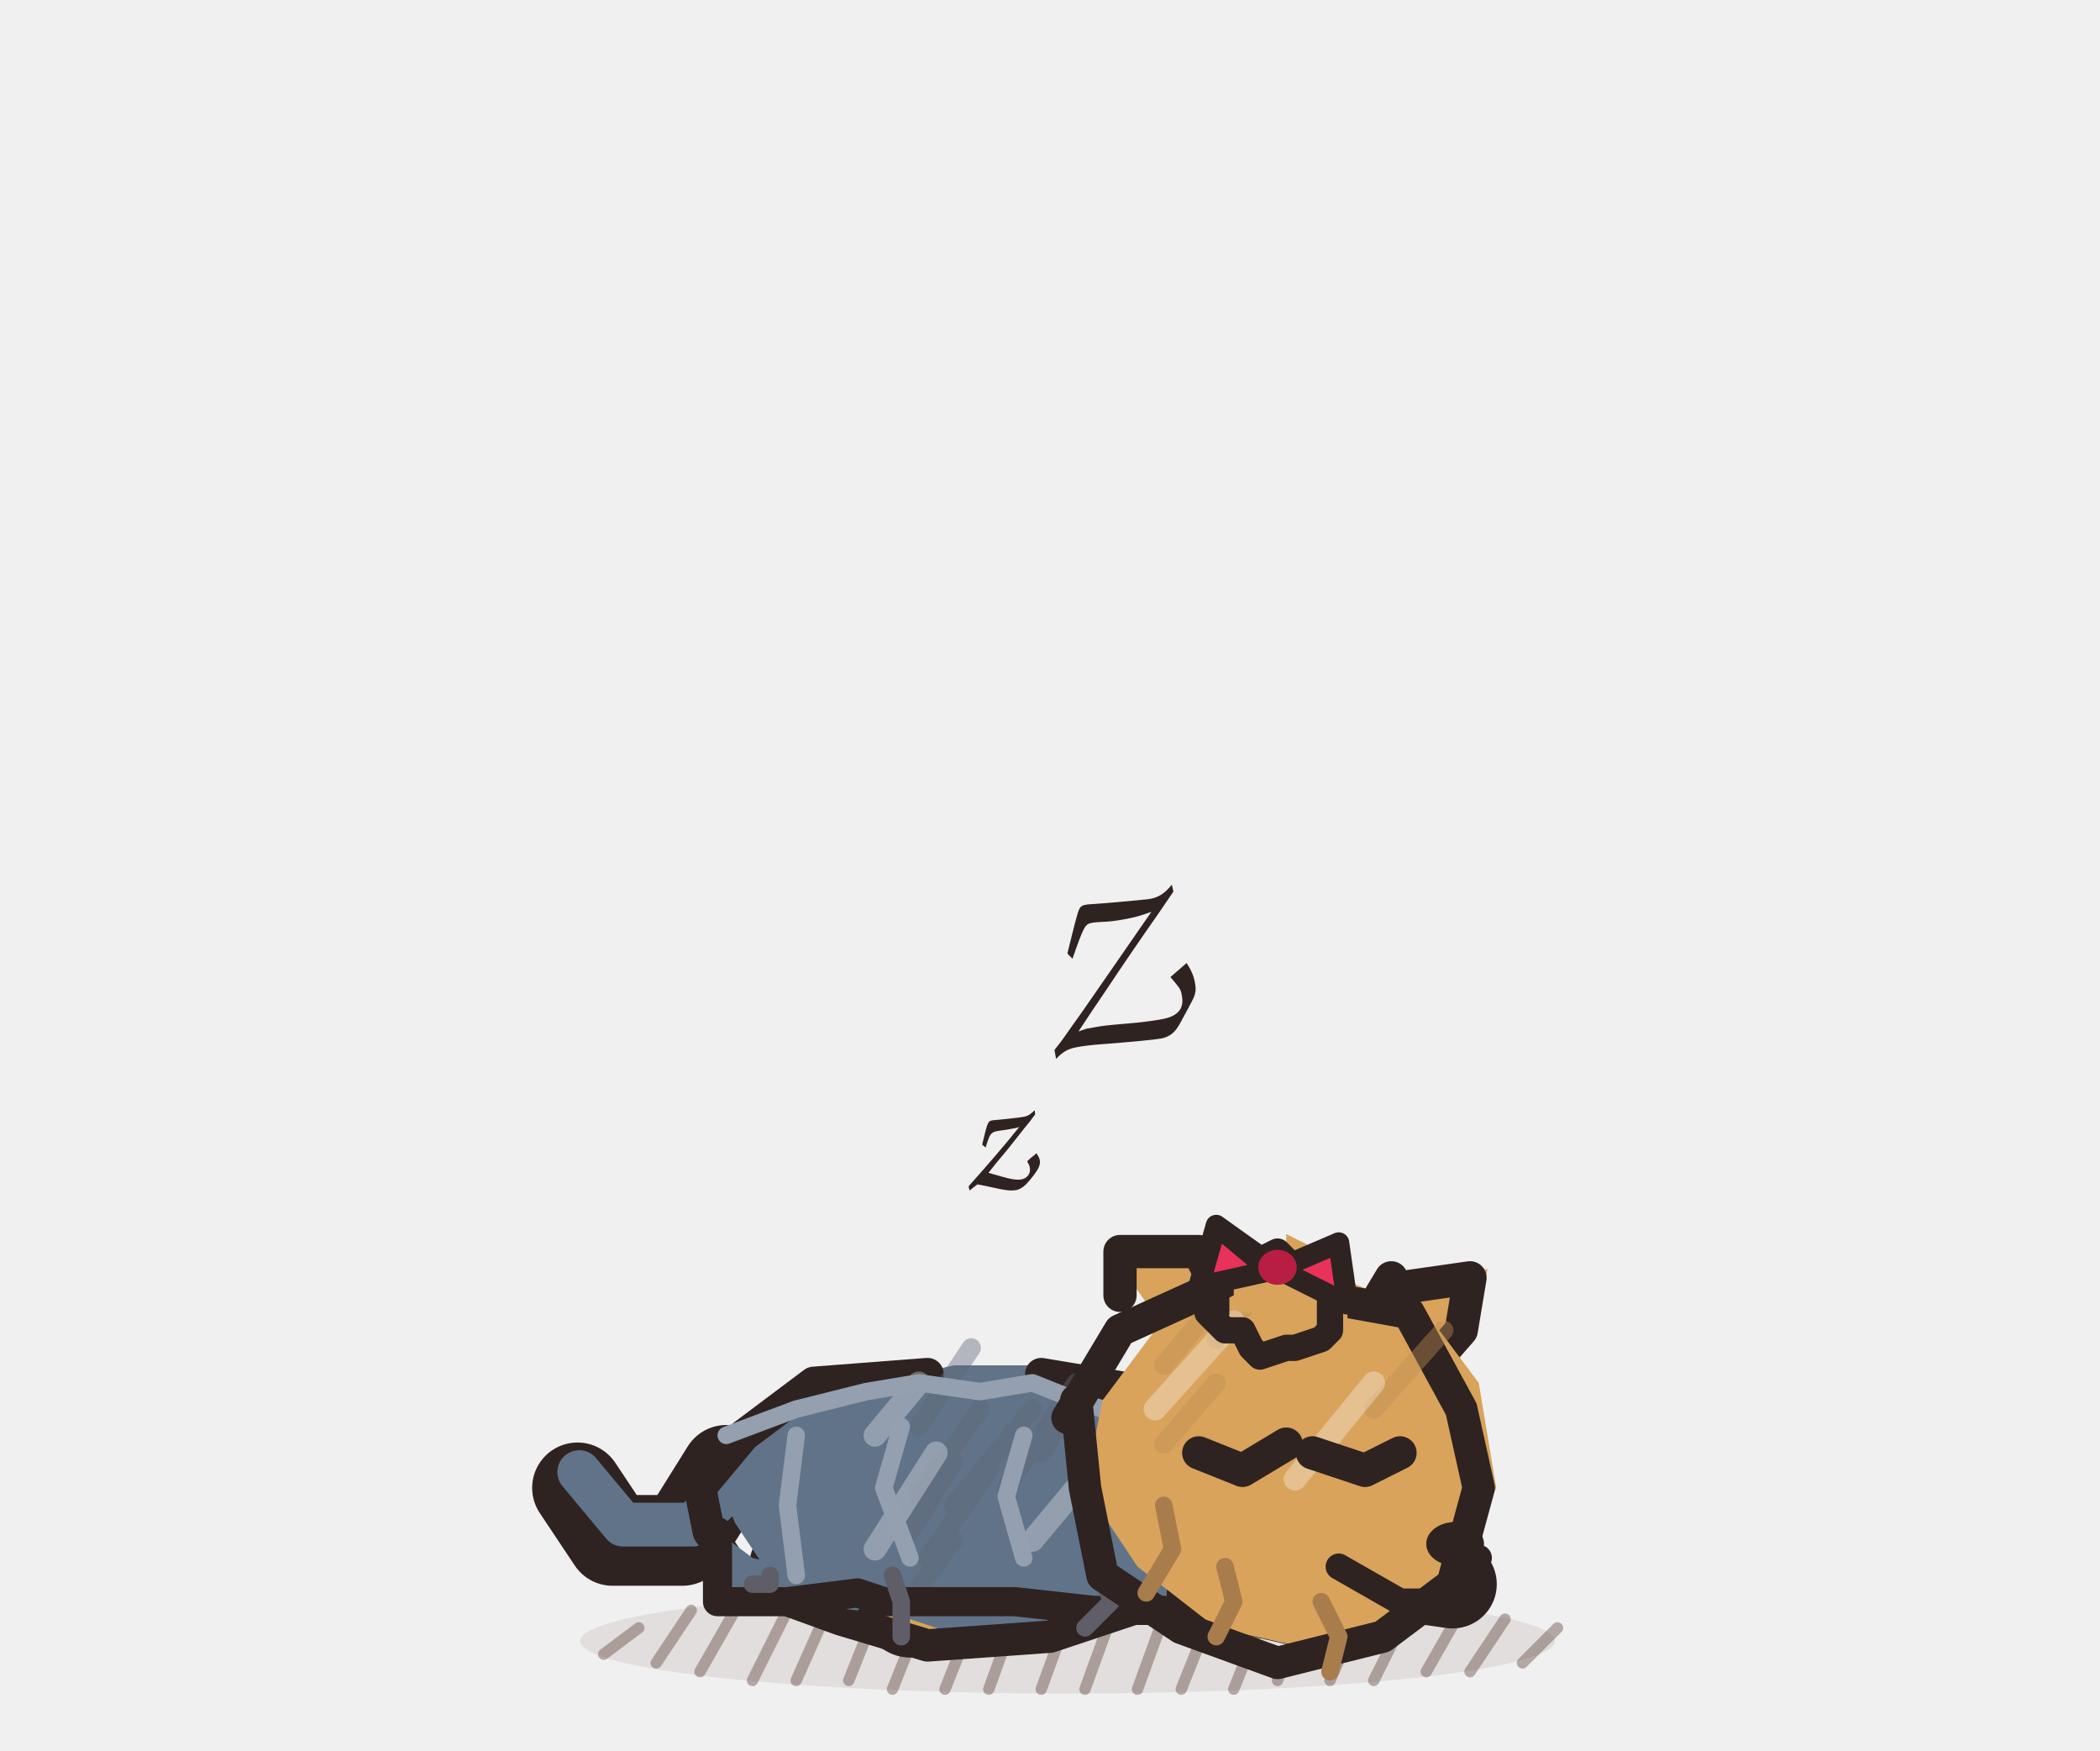
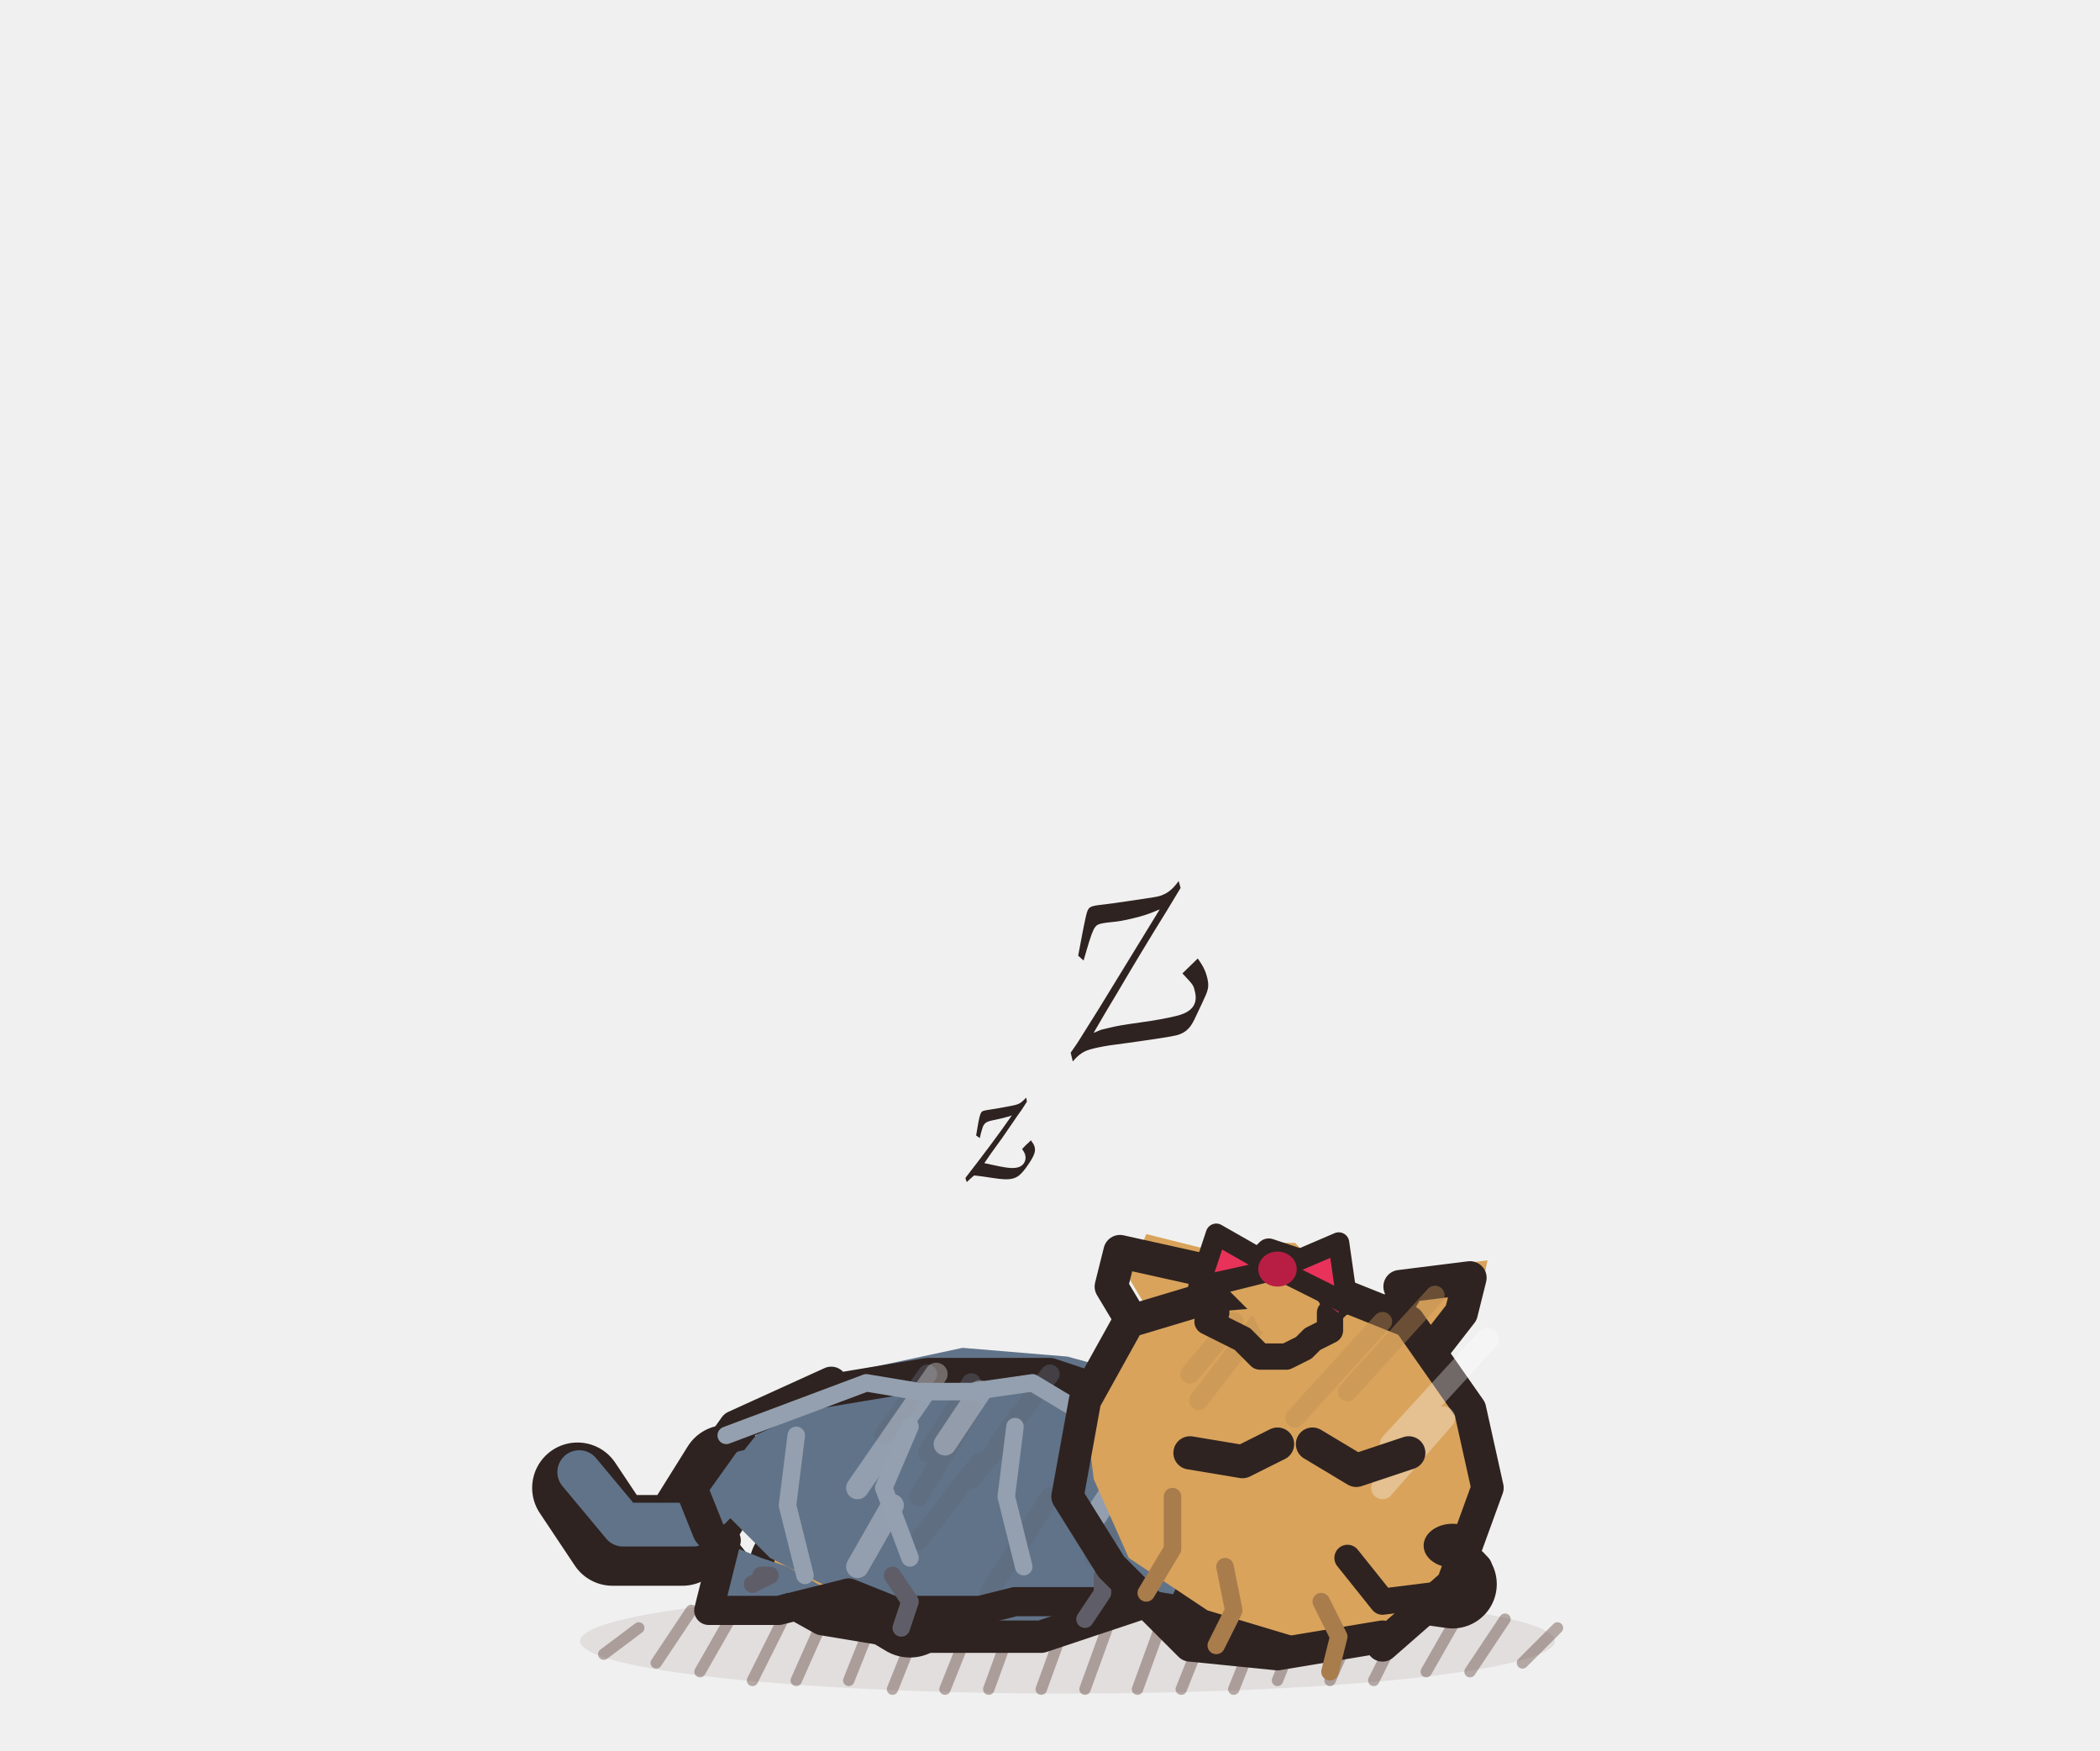
<svg xmlns="http://www.w3.org/2000/svg" width="240" height="200" class="pa-dog pa-pose-sleep" viewBox="0 0 240 200" role="img" aria-label="Toffee the Yorkshire Terrier, sleep">
  <g>
    <ellipse cx="122" cy="187.5" rx="55.7" ry="6" fill="#5B3D32" opacity="0.1" />
    <path d="M69 189l4 -3M75 190l4 -6M80 191l4 -7M86 192l4 -8M91 192l4 -9M97 192l4 -10M102 193l4 -10M108 193l4 -10M113 193l4 -11M119 193l4 -11M124 193l4 -11M130 193l4 -11M135 193l4 -10M141 193l4 -10M146 192l4 -10M152 192l4 -9M157 192l4 -8M163 191l4 -7M168 191l4 -6M174 190l4 -4" stroke="#5B3D32" stroke-width="1.3" stroke-linecap="round" opacity="0.4" fill="none" />
    <g class="pa-d-f0">
      <path d="M83 168L78 176L70 176L66 170" fill="none" stroke="#2E2320" stroke-width="10.365" stroke-linecap="round" stroke-linejoin="round" />
      <path d="M84 169L78 175L70 175L65 169" fill="none" stroke="#617389" stroke-width="5" stroke-linecap="round" stroke-linejoin="round" transform="translate(1.2 -0.8)" />
      <g class="pa-d-leg pa-d-leg-FH">
        <path d="M100 176L107 180L115 182" fill="none" stroke="#2E2320" stroke-width="10.117" stroke-linecap="round" stroke-linejoin="round" />
        <path d="M101 176L108 178L114 182" fill="none" stroke="#b68650" stroke-width="4.752" stroke-linecap="round" stroke-linejoin="round" transform="translate(1.2 -0.8)" />
      </g>
      <g class="pa-d-leg pa-d-leg-FF">
        <path d="M139 176L145 176L154 178L159 180L166 181" fill="none" stroke="#2E2320" stroke-width="10.117" stroke-linecap="round" stroke-linejoin="round" />
        <path d="M139 175L146 176L154 178L160 179L165 180" fill="none" stroke="#b68650" stroke-width="4.752" stroke-linecap="round" stroke-linejoin="round" transform="translate(1.2 -0.8)" />
      </g>
      <g class="pa-d-leg pa-d-leg-NH">
        <path d="M91 179L99 181L104 184" fill="none" stroke="#2E2320" stroke-width="10.765" stroke-linecap="round" stroke-linejoin="round" />
        <path d="M90 179L98 182L104 185" fill="none" stroke="#D9A35C" stroke-width="5.4" stroke-linecap="round" stroke-linejoin="round" transform="translate(1.2 -0.8)" />
      </g>
      <g class="pa-d-leg pa-d-leg-NF">
        <path d="M129 178L135 181L141 181L150 183" fill="none" stroke="#2E2320" stroke-width="10.765" stroke-linecap="round" stroke-linejoin="round" />
        <path d="M130 179L135 181L141 182L152 185" fill="none" stroke="#D9A35C" stroke-width="5.4" stroke-linecap="round" stroke-linejoin="round" transform="translate(1.2 -0.8)" />
      </g>
-       <path d="M142 172L140 178L133 182L122 187L110 187L98 183L88 180L84 174L82 169L87 163L96 159L109 156L120 156L131 160L140 165Z" fill="#617389" />
-       <path d="M119 157L131 159L138 165L142 171L138 180L132 183L120 187L106 188L96 185L85 181L81 175L80 170L85 164L93 158L106 157" fill="none" stroke="#2E2320" stroke-width="3.7" stroke-linecap="round" stroke-linejoin="round" />
-       <path d="M104 175L109 167M119 166L124 158M115 170L123 158M109 172L118 161M106 178L113 168M103 184L109 176M105 163L111 154M105 171L112 161" stroke="#606776" stroke-width="2.2" stroke-linecap="round" opacity=".42" />
-       <path d="M118 176L123 170M126 168L133 159M100 177L107 166M100 164L105 158" stroke="#fff" stroke-width="2.6" stroke-linecap="round" opacity=".32" />
-       <path d="M82 175L86 178L90 179L96 181L103 182L109 183L117 183L123 183L131 181L134 177L138 176L137 182L135 183L130 183L125 182L117 183L112 183L101 182L98 184L89 183L88 182L83 184Z" fill="#617389" />
-       <path d="M82 175L82 183L87 183L90 183L98 182L101 183L112 183L116 183L125 184L129 184L136 184L135 182L138 176" fill="none" stroke="#2E2320" stroke-width="3.33" stroke-linecap="round" stroke-linejoin="round" />
-       <path d="M86 181L88 181L88 180" fill="none" stroke="#5f5e68" stroke-width="2" stroke-linecap="round" stroke-linejoin="round" />
-       <path d="M103 187L103 183L102 180" fill="none" stroke="#5f5e68" stroke-width="2" stroke-linecap="round" stroke-linejoin="round" />
-       <path d="M124 186L127 183L126 180" fill="none" stroke="#5f5e68" stroke-width="2" stroke-linecap="round" stroke-linejoin="round" />
-       <path d="M83 164L91 161L99 159L105 158L112 159L118 158L123 160L129 162" fill="none" stroke="#94a0af" stroke-width="2" stroke-linecap="round" stroke-linejoin="round" />
-       <path d="M91 164L90 172L91 180" fill="none" stroke="#94a0af" stroke-width="2" stroke-linecap="round" stroke-linejoin="round" />
-       <path d="M103 163L101 170L104 178" fill="none" stroke="#94a0af" stroke-width="2" stroke-linecap="round" stroke-linejoin="round" />
-       <path d="M117 164L115 171L117 178" fill="none" stroke="#94a0af" stroke-width="2" stroke-linecap="round" stroke-linejoin="round" />
-       <path d="M136 156L129 146L131 142L139 143L142 147L140 156Z" fill="#D9A35C" />
-       <path d="M128 148L128 143L137 143L140 149L137 157L133 156" fill="none" stroke="#2E2320" stroke-width="3.8" stroke-linecap="round" stroke-linejoin="round" />
-       <path d="M162 146L170 145L169 150L162 159L159 158L158 150Z" fill="#D9A35C" />
-       <path d="M161 147L168 146L167 152L160 160L157 160L156 151L159 146" fill="none" stroke="#2E2320" stroke-width="3.8" stroke-linecap="round" stroke-linejoin="round" />
-       <path d="M171 170L167 178L159 185L148 188L139 186L130 179L124 170L126 160L132 152L142 147L153 146L163 150L169 158Z" fill="#D9A35C" />
-       <path d="M122 162L128 152L139 147L150 148L161 150L167 161L169 170L166 181L158 187L146 190L135 186L126 180L124 170L123 160" fill="none" stroke="#2E2320" stroke-width="3.7" stroke-linecap="round" stroke-linejoin="round" />
-       <path d="M133 165L139 158M139 153L147 144M133 156L138 150M157 161L165 152" stroke="#bd8d53" stroke-width="2.2" stroke-linecap="round" opacity=".42" />
-       <path d="M132 161L141 151M148 169L157 158" stroke="#fff" stroke-width="2.6" stroke-linecap="round" opacity=".32" />
-       <path d="M133 172L134 177L131 182" fill="none" stroke="#a97c4c" stroke-width="2" stroke-linecap="round" stroke-linejoin="round" />
-       <path d="M140 179L141 183L139 187" fill="none" stroke="#a97c4c" stroke-width="2" stroke-linecap="round" stroke-linejoin="round" />
+       <path d="M129 168L135 172L140 176" fill="none" stroke="#2E2320" stroke-width="22.165" stroke-linecap="round" stroke-linejoin="round" />
+       <path d="M129 167L135 172L141 176" fill="none" stroke="#617389" stroke-width="16.8" stroke-linecap="round" stroke-linejoin="round" transform="translate(1.2 -0.8)" />
+       <path d="M142 170L141 175L133 182L122 185L109 186L98 183L88 178L83 173L84 167L88 162L96 157L110 154L122 155L133 158L138 165Z" fill="#617389" />
+       <path d="M94 159L106 157L120 157L129 160L138 165L142 173L140 179L131 183L119 187L106 187L94 185L85 180L81 175L79 170L84 163L95 158" fill="none" stroke="#2E2320" stroke-width="3.7" stroke-linecap="round" stroke-linejoin="round" />
+       <path d="M114 165L120 157M106 166L111 158M113 182L120 171M125 178L133 167M105 171L111 161M101 164L106 157M111 169L116 163M105 176L112 167" stroke="#606776" stroke-width="2.2" stroke-linecap="round" opacity=".42" />
+       <path d="M108 165L112 159M98 170L107 157M98 179L102 172M124 175L128 169" stroke="#fff" stroke-width="2.6" stroke-linecap="round" opacity=".32" />
+       <path d="M82 176L87 178L90 179L97 183L104 183L109 184L118 184L123 182L130 180L134 178L136 175L136 184L136 183L129 182L126 184L115 183L112 183L101 183L99 183L90 182L87 183L83 183Z" fill="#617389" />
+       <path d="M83 176L81 184L88 184L89 184L97 182L102 184L112 184L116 183L126 183L129 183L135 184L136 182L136 176" fill="none" stroke="#2E2320" stroke-width="3.33" stroke-linecap="round" stroke-linejoin="round" />
+       <path d="M86 181L88 180L87 180" fill="none" stroke="#5f5e68" stroke-width="2" stroke-linecap="round" stroke-linejoin="round" />
+       <path d="M103 186L104 183L102 180" fill="none" stroke="#5f5e68" stroke-width="2" stroke-linecap="round" stroke-linejoin="round" />
+       <path d="M124 185L126 182L126 180" fill="none" stroke="#5f5e68" stroke-width="2" stroke-linecap="round" stroke-linejoin="round" />
+       <path d="M83 164L91 161L99 158L105 159L111 159L118 158L123 161L129 163" fill="none" stroke="#94a0af" stroke-width="2" stroke-linecap="round" stroke-linejoin="round" />
+       <path d="M91 164L90 172L92 180" fill="none" stroke="#94a0af" stroke-width="2" stroke-linecap="round" stroke-linejoin="round" />
+       <path d="M104 163L101 170L104 178" fill="none" stroke="#94a0af" stroke-width="2" stroke-linecap="round" stroke-linejoin="round" />
+       <path d="M116 163L115 171L117 179" fill="none" stroke="#94a0af" stroke-width="2" stroke-linecap="round" stroke-linejoin="round" />
+       <path d="M135 156L129 146L131 141L139 143L141 148L139 156Z" fill="#D9A35C" />
+       <path d="M133 157L127 147L128 143L137 145L140 149L137 157" fill="none" stroke="#2E2320" stroke-width="3.8" stroke-linecap="round" stroke-linejoin="round" />
+       <path d="M162 145L170 144L169 149L161 157L159 158L157 149Z" fill="#D9A35C" />
+       <path d="M160 147L168 146L167 150L160 159L156 160L158 152L161 147" fill="none" stroke="#2E2320" stroke-width="3.8" stroke-linecap="round" stroke-linejoin="round" />
+       <path d="M171 171L168 180L159 187L148 187L138 184L129 178L125 169L124 161L130 152L140 147L152 147L162 150L168 160Z" fill="#D9A35C" />
+       <path d="M158 187L146 189L136 188L127 179L122 171L124 160L129 151L139 148L151 147L161 151L168 161L170 170L166 181L158 188" fill="none" stroke="#2E2320" stroke-width="3.7" stroke-linecap="round" stroke-linejoin="round" />
+       <path d="M137 160L147 147M136 157L141 151M154 159L164 148M148 162L158 151" stroke="#bd8d53" stroke-width="2.2" stroke-linecap="round" opacity=".42" />
+       <path d="M158 170L165 162M159 165L170 153" stroke="#fff" stroke-width="2.6" stroke-linecap="round" opacity=".32" />
+       <path d="M134 171L134 177L131 182" fill="none" stroke="#a97c4c" stroke-width="2" stroke-linecap="round" stroke-linejoin="round" />
+       <path d="M140 179L141 184L139 188" fill="none" stroke="#a97c4c" stroke-width="2" stroke-linecap="round" stroke-linejoin="round" />
      <path d="M151 183L153 187L152 191" fill="none" stroke="#a97c4c" stroke-width="2" stroke-linecap="round" stroke-linejoin="round" />
-       <path d="M154 148L154 150L154 151L151 151L150 152L147 153L146 153L146 152L145 150L142 150L139 149L141 148L141 147L140 145L140 144L142 144L145 143L147 142L147 141L149 142L151 143L152 144L153 146L154 147Z" fill="#D9A35C" />
-       <path d="M142 152L140 152L138 150L139 150L139 148L139 147L140 145L141 145L143 145L144 144L146 143L147 144L149 146L151 146L152 148L152 149L152 150L152 152L151 153L151 153L148 154L147 154L144 155L143 154L142 152" fill="none" stroke="#2E2320" stroke-width="3" stroke-linecap="round" stroke-linejoin="round" />
-       <path d="M146 145L138 140L138 147Z" fill="#E8325A" />
-       <path d="M145 145L139 140L137 147L146 145L139 140" fill="none" stroke="#2E2320" stroke-width="2.4" stroke-linecap="round" stroke-linejoin="round" />
-       <path d="M146 145L153 143L154 149Z" fill="#E8325A" />
-       <path d="M146 145L153 142L154 149L146 145L153 142" fill="none" stroke="#2E2320" stroke-width="2.4" stroke-linecap="round" stroke-linejoin="round" />
-       <ellipse cx="146" cy="144.8" rx="2.2" ry="2" fill="#B81E44" />
-       <path d="M137 166L142 168L147 165" fill="none" stroke="#2E2320" stroke-width="3.8" stroke-linecap="round" stroke-linejoin="round" />
-       <path d="M150 166L156 168L160 166" fill="none" stroke="#2E2320" stroke-width="3.8" stroke-linecap="round" stroke-linejoin="round" />
-       <ellipse cx="166.3" cy="176.4" rx="3.3" ry="2.5" fill="#2E2320" />
-       <path d="M153 179L160 183L165 183L169 178" fill="none" stroke="#2E2320" stroke-width="3" stroke-linecap="round" stroke-linejoin="round" />
-       <text x="109.9" y="136.5" transform="rotate(-7.2 109.9 136.5)" font-family="'Gloria Hallelujah',cursive" font-size="20" fill="#2E2320">z</text>
-       <text x="118.9" y="120.8" transform="rotate(-10.3 118.9 120.8)" font-family="'Gloria Hallelujah',cursive" font-size="28" fill="#2E2320">Z</text>
+       <path d="M154 148L155 149L153 151L151 152L151 152L149 153L146 153L144 152L144 152L143 150L142 149L140 147L141 146L141 145L141 144L142 144L145 144L146 142L148 142L149 143L150 144L153 145L154 146L154 147Z" fill="#D9A35C" />
+       <path d="M153 149L152 150L152 151L152 152L150 153L149 154L147 155L144 155L143 154L142 153L140 152L138 151L139 150L139 149L138 147L139 146L140 145L143 145L144 144L145 143L148 144L148 145L151 146L152 147L152 148" fill="none" stroke="#2E2320" stroke-width="3" stroke-linecap="round" stroke-linejoin="round" />
+       <path d="M147 144L139 141L138 147Z" fill="#E8325A" />
+       <path d="M138 147L146 145L139 141L137 147L146 145" fill="none" stroke="#2E2320" stroke-width="2.4" stroke-linecap="round" stroke-linejoin="round" />
+       <path d="M146 145L152 143L153 150Z" fill="#E8325A" />
+       <path d="M154 149L146 145L153 142L154 149L146 145" fill="none" stroke="#2E2320" stroke-width="2.4" stroke-linecap="round" stroke-linejoin="round" />
+       <ellipse cx="146" cy="145" rx="2.2" ry="2" fill="#B81E44" />
+       <path d="M136 166L142 167L146 165" fill="none" stroke="#2E2320" stroke-width="3.8" stroke-linecap="round" stroke-linejoin="round" />
+       <path d="M150 165L155 168L161 166" fill="none" stroke="#2E2320" stroke-width="3.8" stroke-linecap="round" stroke-linejoin="round" />
+       <ellipse cx="166" cy="176.6" rx="3.3" ry="2.5" fill="#2E2320" />
+       <path d="M154 178L158 183L166 182L169 179" fill="none" stroke="#2E2320" stroke-width="3" stroke-linecap="round" stroke-linejoin="round" />
+       <text x="109.6" y="135.6" transform="rotate(-11.1 109.6 135.6)" font-family="'Gloria Hallelujah',cursive" font-size="20" fill="#2E2320">z</text>
+       <text x="120.8" y="121.2" transform="rotate(-13.5 120.8 121.2)" font-family="'Gloria Hallelujah',cursive" font-size="28" fill="#2E2320">Z</text>
    </g>
  </g>
</svg>
